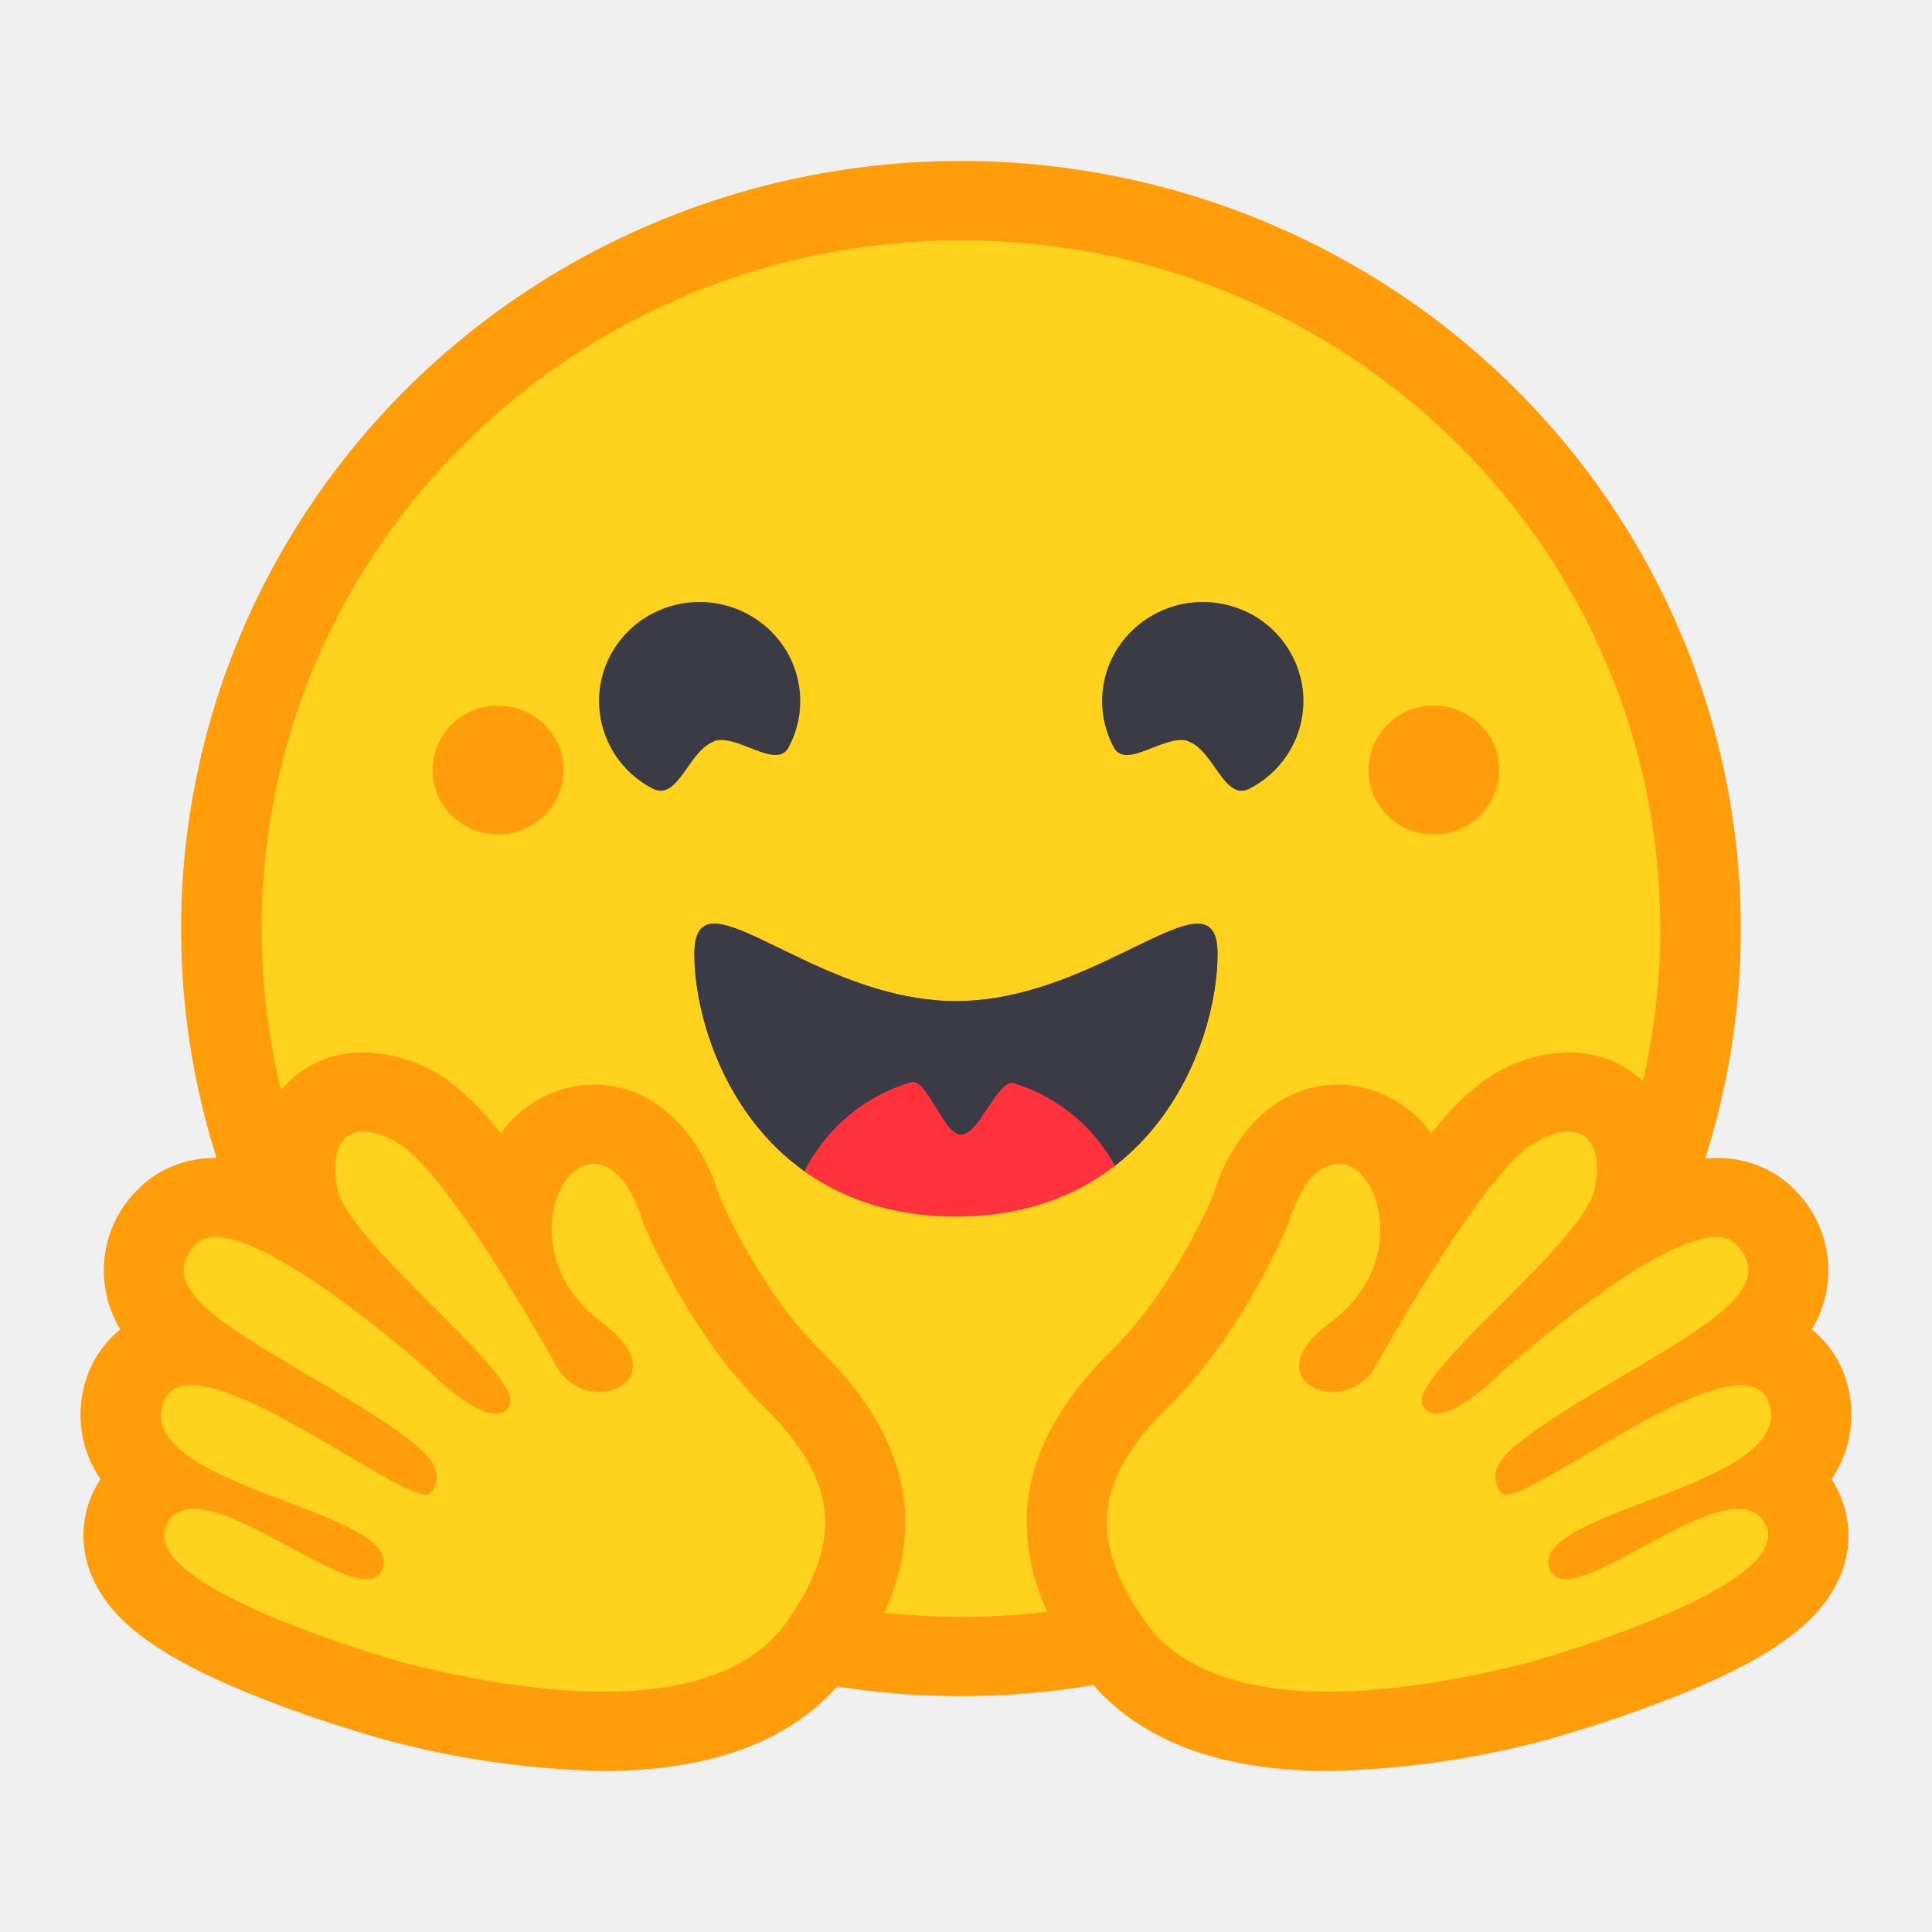
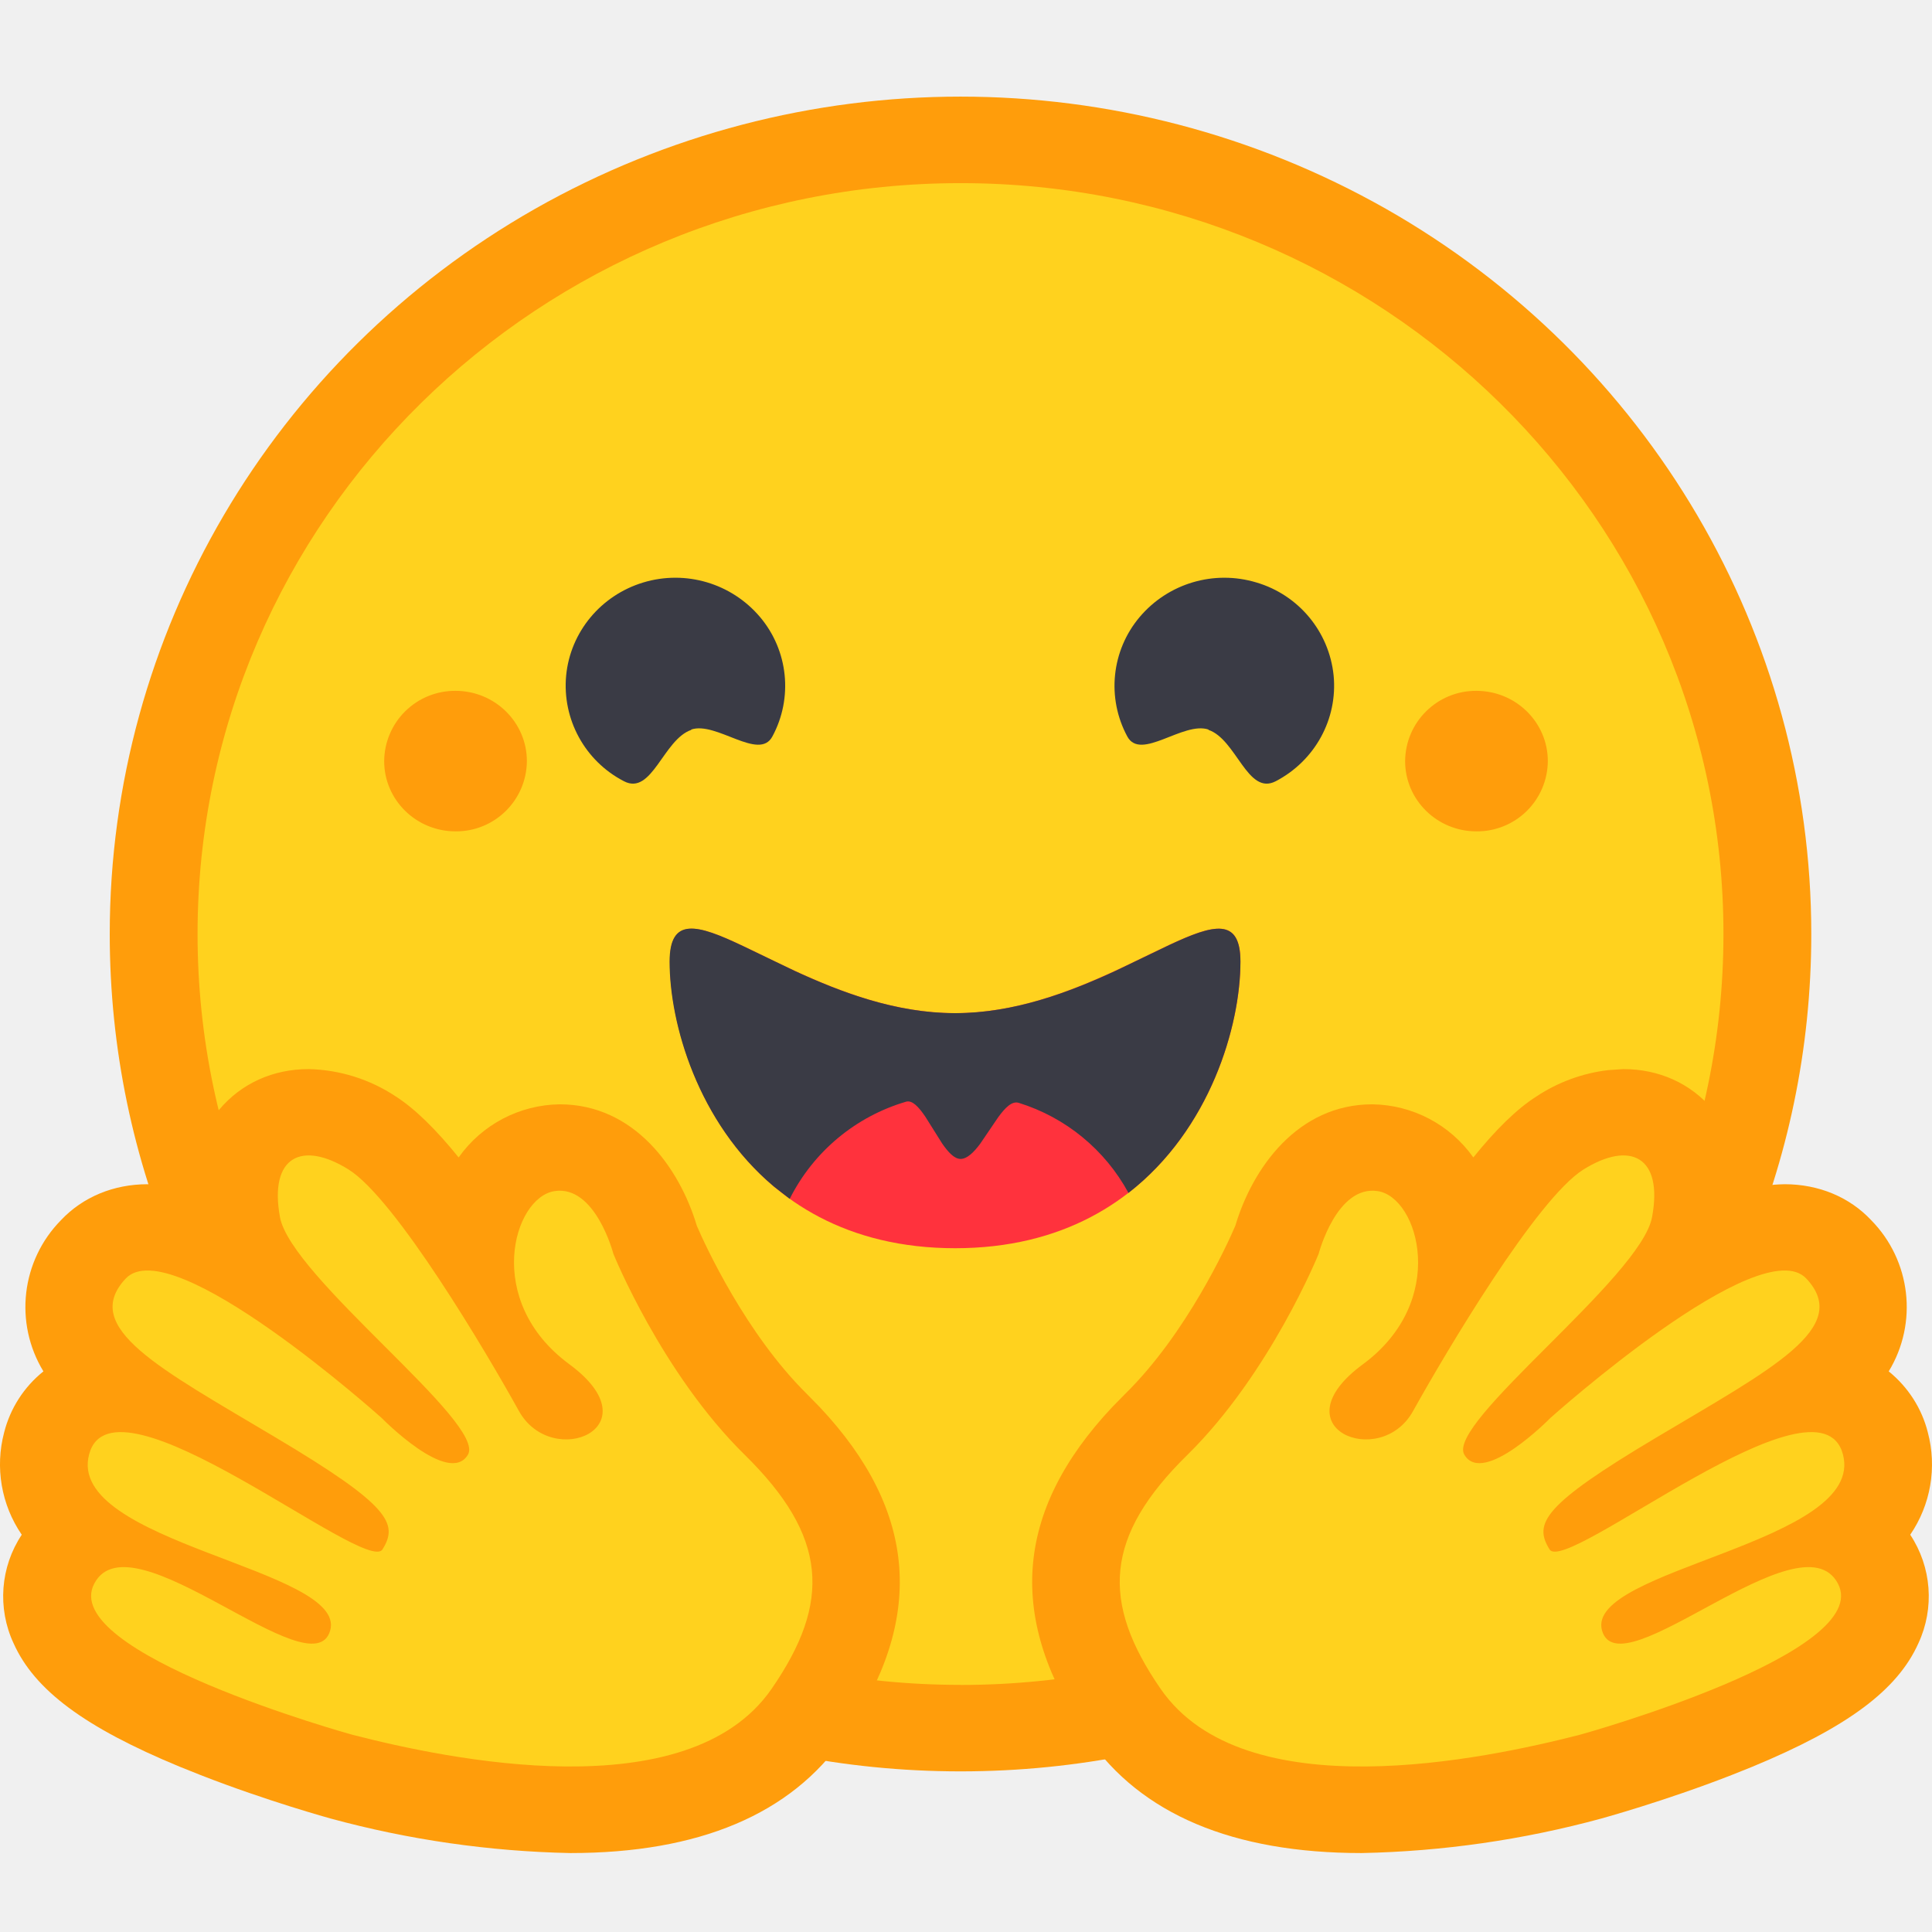
- <svg xmlns="http://www.w3.org/2000/svg" height="1em" style="flex:none;line-height:1" viewBox="0 0 24 24" width="1em">
-   <path d="M2.25 11.535c0-3.407 1.847-6.554 4.844-8.258a9.822 9.822 0 019.687 0c2.997 1.704 4.844 4.851 4.844 8.258 0 5.266-4.337 9.535-9.687 9.535S2.25 16.8 2.25 11.535z" fill="#FF9D0B" />
-   <path d="M11.938 20.086c4.797 0 8.687-3.829 8.687-8.551 0-4.722-3.89-8.55-8.687-8.55-4.798 0-8.688 3.828-8.688 8.55 0 4.722 3.89 8.55 8.688 8.55z" fill="#FFD21E" />
-   <path d="M11.875 15.113c2.457 0 3.25-2.156 3.25-3.263 0-.576-.393-.394-1.023-.089-.582.283-1.365.675-2.224.675-1.798 0-3.25-1.693-3.25-.586 0 1.107.79 3.263 3.25 3.263h-.003z" fill="#FF323D" />
-   <path d="M14.76 9.21c.32.108.445.753.767.585.447-.233.707-.708.659-1.204a1.235 1.235 0 00-.879-1.059 1.262 1.262 0 00-1.33.394c-.322.384-.377.92-.14 1.36.153.283.638-.177.925-.079l-.002.003zm-5.887 0c-.32.108-.448.753-.768.585a1.226 1.226 0 01-.658-1.204c.048-.495.395-.913.878-1.059a1.262 1.262 0 011.33.394c.322.384.377.92.14 1.36-.152.283-.64-.177-.925-.079l.003.003zm1.12 5.34a2.166 2.166 0 011.325-1.106c.07-.02.144.06.219.171l.192.306c.069.1.139.175.209.175.074 0 .15-.074.223-.172l.205-.302c.08-.11.157-.188.234-.165.537.168.986.536 1.25 1.026.932-.724 1.275-1.905 1.275-2.633 0-.508-.306-.426-.81-.19l-.616.296c-.52.24-1.148.48-1.824.48-.676 0-1.302-.24-1.823-.48l-.589-.283c-.52-.248-.838-.342-.838.177 0 .703.32 1.831 1.187 2.56l.18.14z" fill="#3A3B45" />
-   <path d="M17.812 10.366a.806.806 0 00.813-.8c0-.441-.364-.8-.813-.8a.806.806 0 00-.812.8c0 .442.364.8.812.8zm-11.624 0a.806.806 0 00.812-.8c0-.441-.364-.8-.812-.8a.806.806 0 00-.813.8c0 .442.364.8.813.8zM4.515 13.073c-.405 0-.765.162-1.017.46a1.455 1.455 0 00-.333.925 1.801 1.801 0 00-.485-.074c-.387 0-.737.146-.985.409a1.41 1.41 0 00-.2 1.722 1.302 1.302 0 00-.447.694c-.06.222-.12.69.2 1.166a1.267 1.267 0 00-.093 1.236c.238.533.81.958 1.89 1.405l.24.096c.768.3 1.473.492 1.478.494.89.243 1.808.375 2.732.394 1.465 0 2.513-.443 3.115-1.314.93-1.342.842-2.575-.274-3.763l-.151-.154c-.692-.684-1.155-1.69-1.25-1.912-.195-.655-.71-1.383-1.562-1.383-.46.007-.889.233-1.15.605-.25-.31-.495-.553-.715-.694a1.87 1.87 0 00-.993-.312zm14.97 0c.405 0 .767.162 1.017.46.216.262.333.588.333.925.158-.047.322-.071.487-.074.388 0 .738.146.985.409a1.41 1.41 0 01.2 1.722c.22.178.377.422.445.694.06.222.12.69-.2 1.166.244.37.279.836.093 1.236-.238.533-.81.958-1.889 1.405l-.239.096c-.77.3-1.475.492-1.48.494-.89.243-1.808.375-2.732.394-1.465 0-2.513-.443-3.115-1.314-.93-1.342-.842-2.575.274-3.763l.151-.154c.695-.684 1.157-1.69 1.252-1.912.195-.655.708-1.383 1.56-1.383.46.007.889.233 1.15.605.25-.31.495-.553.718-.694.244-.162.523-.265.814-.3l.176-.012z" fill="#FF9D0B" />
-   <path d="M9.785 20.132c.688-.994.638-1.74-.305-2.667-.945-.928-1.495-2.288-1.495-2.288s-.205-.788-.672-.714c-.468.074-.81 1.25.17 1.971.977.721-.195 1.21-.573.534-.375-.677-1.405-2.416-1.94-2.751-.532-.332-.907-.148-.782.541.125.687 2.357 2.35 2.14 2.707-.218.362-.983-.42-.983-.42S2.953 14.9 2.43 15.46c-.52.558.398 1.026 1.7 1.803 1.308.778 1.41.985 1.225 1.28-.187.295-3.07-2.1-3.34-1.083-.27 1.011 2.943 1.304 2.745 2.006-.2.7-2.265-1.324-2.685-.537-.425.79 2.913 1.718 2.94 1.725 1.075.276 3.813.859 4.77-.522zm4.432 0c-.687-.994-.64-1.74.305-2.667.943-.928 1.493-2.288 1.493-2.288s.205-.788.675-.714c.465.074.807 1.25-.17 1.971-.98.721.195 1.21.57.534.377-.677 1.407-2.416 1.94-2.751.532-.332.91-.148.782.541-.125.687-2.355 2.35-2.137 2.707.215.362.98-.42.98-.42S21.05 14.9 21.57 15.46c.52.558-.395 1.026-1.7 1.803-1.308.778-1.408.985-1.225 1.28.187.295 3.07-2.1 3.34-1.083.27 1.011-2.94 1.304-2.743 2.006.2.7 2.263-1.324 2.685-.537.423.79-2.912 1.718-2.94 1.725-1.077.276-3.815.859-4.77-.522z" fill="#FFD21E" />
+ <svg xmlns="http://www.w3.org/2000/svg" fill="none" viewBox="0 0 100 100">
+   <g clip-path="url(#a)">
+     <path fill="#ff9d0b" d="M5.68 48.343c0-15.486 8.396-29.791 22.02-37.537a44.65 44.65 0 0 1 44.032 0c13.623 7.746 22.02 22.05 22.02 37.537 0 23.938-19.715 43.343-44.034 43.343S5.68 72.276 5.68 48.343" />
+     <path fill="#ffd21e" d="M49.718 87.213c21.805 0 39.488-17.405 39.488-38.87 0-21.463-17.683-38.864-39.488-38.864-21.81 0-39.492 17.4-39.492 38.865 0 21.464 17.682 38.865 39.492 38.865z" />
+     <path fill="#ff323d" d="M49.432 64.608c11.168 0 14.773-9.8 14.773-14.832 0-2.619-1.786-1.791-4.65-.405-2.646 1.287-6.205 3.069-10.11 3.069-8.172 0-14.773-7.696-14.773-2.664s3.591 14.832 14.774 14.832z" />
+     <path fill="#3a3b45" d="M62.546 37.777c1.454.49 2.023 3.422 3.486 2.659 2.032-1.06 3.214-3.219 2.996-5.473a5.61 5.61 0 0 0-3.996-4.814 5.74 5.74 0 0 0-6.045 1.79 5.52 5.52 0 0 0-.637 6.183c.696 1.286 2.9-.805 4.205-.36zm-26.76 0c-1.455.49-2.036 3.422-3.491 2.659a5.57 5.57 0 0 1-2.991-5.473c.218-2.25 1.796-4.15 3.991-4.814a5.74 5.74 0 0 1 6.046 1.79 5.52 5.52 0 0 1 .636 6.183c-.69 1.286-2.91-.805-4.205-.36zm5.091 24.273a9.84 9.84 0 0 1 6.023-5.027c.318-.091.654.272.995.777l.873 1.39c.314.455.632.796.95.796.337 0 .682-.336 1.014-.782l.932-1.372c.363-.5.713-.855 1.063-.75a9.75 9.75 0 0 1 5.682 4.663c4.237-3.29 5.796-8.659 5.796-11.968 0-2.31-1.391-1.937-3.682-.864l-2.8 1.346c-2.364 1.09-5.218 2.182-8.291 2.182s-5.919-1.091-8.287-2.182l-2.677-1.287c-2.364-1.127-3.81-1.554-3.81.805 0 3.195 1.455 8.323 5.396 11.636l.819.637z" />
+     <path fill="#ff9d0b" d="M76.42 43.031a3.66 3.66 0 0 0 3.695-3.636c0-2.005-1.655-3.637-3.696-3.637a3.664 3.664 0 0 0-3.69 3.637c0 2.009 1.654 3.636 3.69 3.636m-52.839 0a3.663 3.663 0 0 0 3.691-3.636c0-2.005-1.654-3.637-3.69-3.637a3.664 3.664 0 0 0-3.696 3.637c0 2.009 1.654 3.636 3.695 3.636m-7.604 12.305c-1.841 0-3.478.736-4.623 2.091a6.6 6.6 0 0 0-1.514 4.205 8.2 8.2 0 0 0-2.205-.337c-1.759 0-3.35.664-4.477 1.86a6.41 6.41 0 0 0-.91 7.827 5.9 5.9 0 0 0-2.031 3.155 6.45 6.45 0 0 0 .91 5.3 5.76 5.76 0 0 0-.424 5.618c1.082 2.423 3.682 4.355 8.592 6.387l1.09.436c3.492 1.364 6.696 2.237 6.719 2.246a51.2 51.2 0 0 0 12.418 1.79c6.66 0 11.423-2.013 14.16-5.972 4.227-6.1 3.827-11.705-1.246-17.105l-.686-.7c-3.145-3.11-5.25-7.682-5.682-8.691-.886-2.978-3.227-6.287-7.1-6.287a6.51 6.51 0 0 0-5.228 2.75c-1.136-1.41-2.25-2.514-3.25-3.155a8.5 8.5 0 0 0-4.513-1.418m68.047 0c1.84 0 3.486.736 4.623 2.091a6.6 6.6 0 0 1 1.513 4.205 8.3 8.3 0 0 1 2.214-.337c1.764 0 3.355.664 4.478 1.86a6.41 6.41 0 0 1 .909 7.827c1 .81 1.713 1.918 2.023 3.155a6.45 6.45 0 0 1-.91 5.3 5.77 5.77 0 0 1 .423 5.618c-1.082 2.423-3.682 4.355-8.586 6.387l-1.087.436c-3.5 1.364-6.705 2.237-6.727 2.246a51.2 51.2 0 0 1-12.419 1.79c-6.66 0-11.423-2.013-14.16-5.972-4.227-6.1-3.827-11.705 1.246-17.105l.687-.7c3.159-3.11 5.259-7.682 5.69-8.691.887-2.978 3.219-6.287 7.092-6.287a6.51 6.51 0 0 1 5.227 2.75c1.136-1.41 2.25-2.514 3.264-3.155a8.54 8.54 0 0 1 3.7-1.363z" />
+     <path fill="#ffd21e" d="M39.932 87.422c3.127-4.519 2.9-7.91-1.387-12.123-4.295-4.219-6.796-10.4-6.796-10.4s-.931-3.583-3.054-3.246c-2.128.336-3.682 5.682.773 8.959 4.44 3.277-.887 5.5-2.605 2.427-1.705-3.077-6.387-10.982-8.818-12.504-2.419-1.51-4.123-.673-3.555 2.459.568 3.123 10.714 10.682 9.728 12.305-.991 1.645-4.469-1.91-4.469-1.91S8.876 63.64 6.5 66.185c-2.364 2.536 1.809 4.663 7.727 8.195 5.946 3.537 6.41 4.478 5.569 5.819-.85 1.34-13.955-9.546-15.183-4.923-1.227 4.595 13.378 5.927 12.478 9.118-.91 3.182-10.296-6.018-12.205-2.44-1.932 3.59 13.241 7.809 13.364 7.84 4.887 1.255 17.332 3.905 21.683-2.372m20.146 0c-3.123-4.519-2.91-7.91 1.386-12.123 4.287-4.219 6.787-10.4 6.787-10.4s.931-3.583 3.068-3.246c2.114.336 3.668 5.682-.773 8.959-4.455 3.277.886 5.5 2.591 2.427 1.714-3.077 6.396-10.982 8.819-12.504 2.418-1.51 4.136-.673 3.554 2.459-.568 3.123-10.705 10.682-9.714 12.305.977 1.645 4.455-1.91 4.455-1.91s10.887-9.75 13.25-7.204c2.364 2.536-1.795 4.663-7.727 8.195-5.946 3.537-6.4 4.478-5.569 5.819.85 1.34 13.955-9.546 15.183-4.923 1.227 4.595-13.364 5.927-12.469 9.118.91 3.182 10.287-6.018 12.205-2.44 1.923 3.59-13.237 7.809-13.364 7.84-4.896 1.255-17.341 3.905-21.682-2.372" />
+   </g>
+   <defs>
+     <clipPath id="a">
+       <path fill="#fff" d="M0 0h100v100H0z" />
+     </clipPath>
+   </defs>
</svg>
